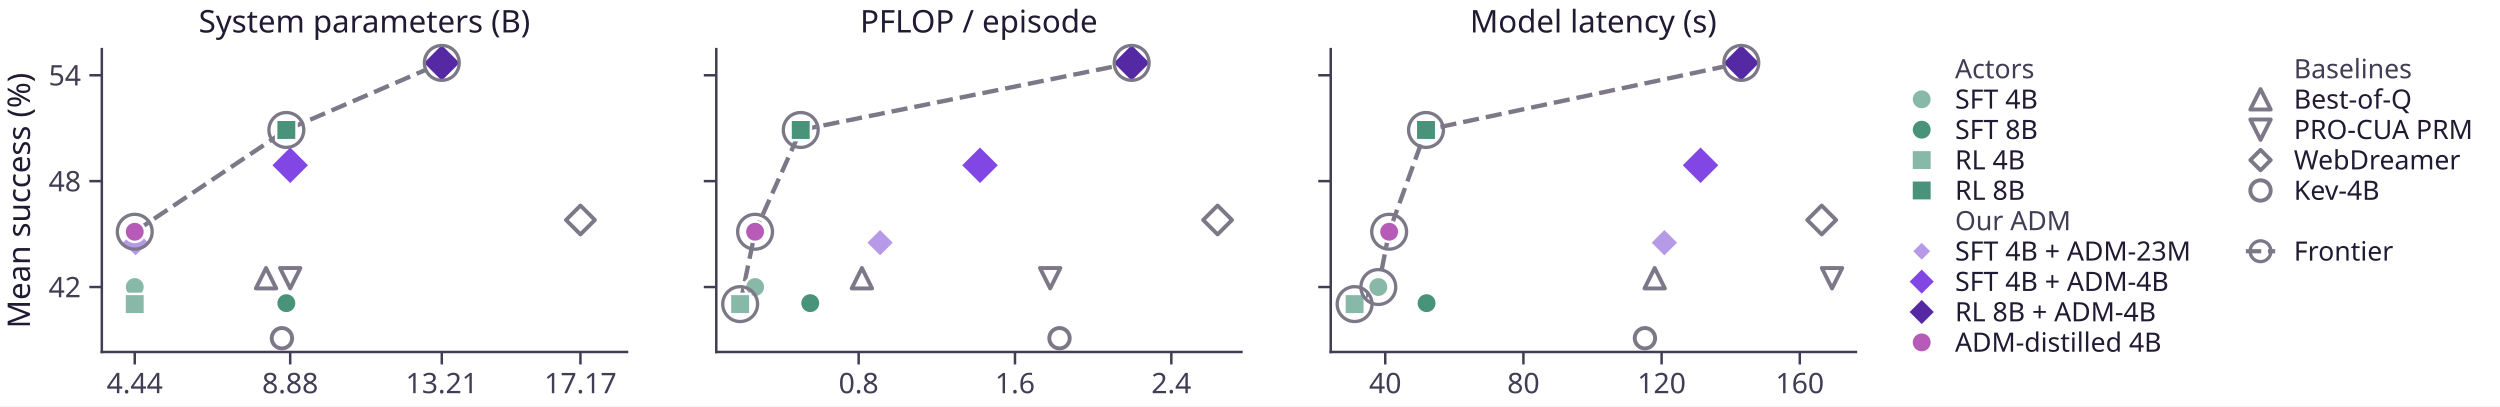
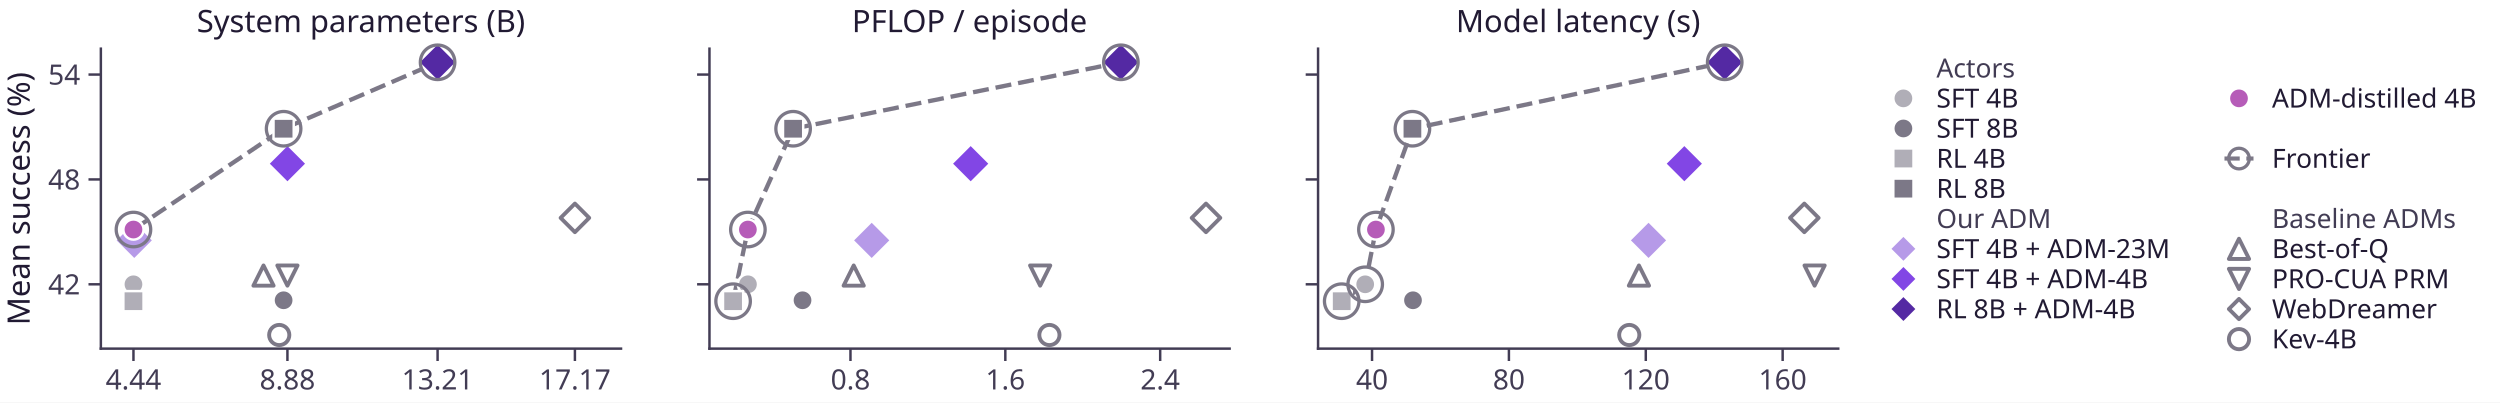
- <svg xmlns="http://www.w3.org/2000/svg" xmlns:xlink="http://www.w3.org/1999/xlink" width="600.316pt" height="97.576pt" viewBox="0 0 600.316 97.576" version="1.1">
+ <svg xmlns="http://www.w3.org/2000/svg" xmlns:xlink="http://www.w3.org/1999/xlink" width="606.088pt" height="97.576pt" viewBox="0 0 606.088 97.576" version="1.1">
  <defs>
    <style type="text/css">*{stroke-linejoin: round; stroke-linecap: butt}</style>
  </defs>
  <g id="figure_1">
    <g id="patch_1">
-       <path d="M 0 97.576 L 600.316 97.576 L 600.316 0 L 0 0 z " style="fill: #ffffff" />
+       <path d="M 0 97.576 L 606.088 97.576 L 606.088 0 L 0 0 z " style="fill: #ffffff" />
    </g>
    <g id="axes_1">
      <g id="patch_2">
        <path d="M 24.452 84.52 L 150.56 84.52 L 150.56 11.8 L 24.452 11.8 z " style="fill: #ffffff" />
      </g>
      <g id="matplotlib.axis_1">
        <g id="xtick_1">
          <g id="line2d_1">
            <defs>
-               <path id="m6229b552bc" d="M 0 0 L 0 3 " style="stroke: #423c54; stroke-width: 0.6" />
+               <path id="mf60a39a757" d="M 0 0 L 0 3 " style="stroke: #423c54; stroke-width: 0.6" />
            </defs>
            <g>
-               <use xlink:href="#m6229b552bc" x="32.355" y="84.52" style="fill: #423c54; stroke: #423c54; stroke-width: 0.6" />
+               <use xlink:href="#mf60a39a757" x="32.355" y="84.52" style="fill: #423c54; stroke: #423c54; stroke-width: 0.6" />
            </g>
          </g>
          <g id="text_1">
            <text style="fill: #423c54; font: 6.8px 'Albert Sans'; text-anchor: middle" x="32.355" y="94.416" transform="rotate(-0 32.35457 94.416)">4.44</text>
          </g>
        </g>
        <g id="xtick_2">
          <g id="line2d_2">
            <g>
-               <use xlink:href="#m6229b552bc" x="69.682" y="84.52" style="fill: #423c54; stroke: #423c54; stroke-width: 0.6" />
+               <use xlink:href="#mf60a39a757" x="69.682" y="84.52" style="fill: #423c54; stroke: #423c54; stroke-width: 0.6" />
            </g>
          </g>
          <g id="text_2">
            <text style="fill: #423c54; font: 6.8px 'Albert Sans'; text-anchor: middle" x="69.682" y="94.416" transform="rotate(-0 69.68247 94.416)">8.88</text>
          </g>
        </g>
        <g id="xtick_3">
          <g id="line2d_3">
            <g>
-               <use xlink:href="#m6229b552bc" x="106.086" y="84.52" style="fill: #423c54; stroke: #423c54; stroke-width: 0.6" />
+               <use xlink:href="#mf60a39a757" x="106.086" y="84.52" style="fill: #423c54; stroke: #423c54; stroke-width: 0.6" />
            </g>
          </g>
          <g id="text_3">
            <text style="fill: #423c54; font: 6.8px 'Albert Sans'; text-anchor: middle" x="106.086" y="94.416" transform="rotate(-0 106.0856 94.416)">13.21</text>
          </g>
        </g>
        <g id="xtick_4">
          <g id="line2d_4">
            <g>
-               <use xlink:href="#m6229b552bc" x="139.378" y="84.52" style="fill: #423c54; stroke: #423c54; stroke-width: 0.6" />
+               <use xlink:href="#mf60a39a757" x="139.378" y="84.52" style="fill: #423c54; stroke: #423c54; stroke-width: 0.6" />
            </g>
          </g>
          <g id="text_4">
            <text style="fill: #423c54; font: 6.8px 'Albert Sans'; text-anchor: middle" x="139.378" y="94.416" transform="rotate(-0 139.378 94.416)">17.17</text>
          </g>
        </g>
      </g>
      <g id="matplotlib.axis_2">
        <g id="ytick_1">
          <g id="line2d_5">
            <defs>
-               <path id="mf7161c83fa" d="M 0 0 L -3 0 " style="stroke: #423c54; stroke-width: 0.6" />
+               <path id="mcc922939d6" d="M 0 0 L -3 0 " style="stroke: #423c54; stroke-width: 0.6" />
            </defs>
            <g>
-               <use xlink:href="#mf7161c83fa" x="24.452" y="68.925" style="fill: #423c54; stroke: #423c54; stroke-width: 0.6" />
+               <use xlink:href="#mcc922939d6" x="24.452" y="68.925" style="fill: #423c54; stroke: #423c54; stroke-width: 0.6" />
            </g>
          </g>
          <g id="text_5">
            <text style="fill: #423c54; font: 6.8px 'Albert Sans'; text-anchor: end" x="19.452" y="71.373" transform="rotate(-0 19.45181 71.37304)">42</text>
          </g>
        </g>
        <g id="ytick_2">
          <g id="line2d_6">
            <g>
-               <use xlink:href="#mf7161c83fa" x="24.452" y="43.498" style="fill: #423c54; stroke: #423c54; stroke-width: 0.6" />
+               <use xlink:href="#mcc922939d6" x="24.452" y="43.498" style="fill: #423c54; stroke: #423c54; stroke-width: 0.6" />
            </g>
          </g>
          <g id="text_6">
            <text style="fill: #423c54; font: 6.8px 'Albert Sans'; text-anchor: end" x="19.452" y="45.946" transform="rotate(-0 19.45181 45.94646)">48</text>
          </g>
        </g>
        <g id="ytick_3">
          <g id="line2d_7">
            <g>
-               <use xlink:href="#mf7161c83fa" x="24.452" y="18.072" style="fill: #423c54; stroke: #423c54; stroke-width: 0.6" />
+               <use xlink:href="#mcc922939d6" x="24.452" y="18.072" style="fill: #423c54; stroke: #423c54; stroke-width: 0.6" />
            </g>
          </g>
          <g id="text_7">
            <text style="fill: #423c54; font: 6.8px 'Albert Sans'; text-anchor: end" x="19.452" y="20.52" transform="rotate(-0 19.45181 20.51989)">54</text>
          </g>
        </g>
        <g id="text_8">
          <text style="fill: #211a33; font: 7.5px 'Albert Sans'; text-anchor: middle" x="7.2" y="48.16" transform="rotate(-90 7.2 48.16)">Mean success (%)</text>
        </g>
      </g>
      <g id="line2d_8">
-         <path d="M 32.355 55.647 L 68.758 31.209 L 106.086 15.105 " clip-path="url(#pcb9c3a12e2)" style="fill: none; stroke-dasharray: 3.885,1.68; stroke-dashoffset: 0; stroke: #7c7887; stroke-width: 1.05" />
+         <path d="M 32.355 55.647 L 68.758 31.209 L 106.086 15.105 " clip-path="url(#p8598a77ba1)" style="fill: none; stroke-dasharray: 3.885,1.68; stroke-dashoffset: 0; stroke: #7c7887; stroke-width: 1.05" />
      </g>
      <g id="patch_3">
        <path d="M 24.452 84.52 L 24.452 11.8 " style="fill: none; stroke: #423c54; stroke-width: 0.6; stroke-linejoin: miter; stroke-linecap: square" />
      </g>
      <g id="patch_4">
        <path d="M 24.452 84.52 L 150.56 84.52 " style="fill: none; stroke: #423c54; stroke-width: 0.6; stroke-linejoin: miter; stroke-linecap: square" />
      </g>
      <g id="PathCollection_1">
        <defs>
-           <path id="m72cf46457b" d="M -0 4.69 L 4.69 0 L 0 -4.69 L -4.69 -0 z " style="stroke: #ffffff; stroke-width: 0.6" />
-         </defs>
-         <g>
-           <use xlink:href="#m72cf46457b" x="69.682" y="39.684" style="fill: #8246e5; stroke: #ffffff; stroke-width: 0.6" />
+           <path id="mb26f829454" d="M -0 4.69 L 4.69 0 L 0 -4.69 L -4.69 -0 z " style="stroke: #ffffff; stroke-width: 0.6" />
+         </defs>
+         <g>
+           <use xlink:href="#mb26f829454" x="69.682" y="39.684" style="fill: #8246e5; stroke: #ffffff; stroke-width: 0.6" />
        </g>
      </g>
      <g id="PathCollection_2">
        <defs>
-           <path id="mc52aad7d38" d="M -0 3.464 L 3.464 0 L 0 -3.464 L -3.464 -0 z " style="stroke: #ffffff; stroke-width: 0.6" />
-         </defs>
-         <g>
-           <use xlink:href="#mc52aad7d38" x="32.545" y="58.274" style="fill: #b69ae8; stroke: #ffffff; stroke-width: 0.6" />
+           <path id="m0463b106fd" d="M -0 4.69 L 4.69 0 L 0 -4.69 L -4.69 -0 z " style="stroke: #ffffff; stroke-width: 0.6" />
+         </defs>
+         <g>
+           <use xlink:href="#m0463b106fd" x="32.545" y="58.274" style="fill: #b69ae8; stroke: #ffffff; stroke-width: 0.6" />
        </g>
      </g>
      <g id="PathCollection_3">
        <defs>
-           <path id="m80886b9c71" d="M 0 2.449 C 0.65 2.449 1.273 2.191 1.732 1.732 C 2.191 1.273 2.449 0.65 2.449 0 C 2.449 -0.65 2.191 -1.273 1.732 -1.732 C 1.273 -2.191 0.65 -2.449 0 -2.449 C -0.65 -2.449 -1.273 -2.191 -1.732 -1.732 C -2.191 -1.273 -2.449 -0.65 -2.449 0 C -2.449 0.65 -2.191 1.273 -1.732 1.732 C -1.273 2.191 -0.65 2.449 0 2.449 z " style="stroke: #ffffff; stroke-width: 0.6" />
-         </defs>
-         <g>
-           <use xlink:href="#m80886b9c71" x="32.355" y="55.647" style="fill: #b65cb8; stroke: #ffffff; stroke-width: 0.6" />
+           <path id="macdf9f3a2b" d="M 0 2.449 C 0.65 2.449 1.273 2.191 1.732 1.732 C 2.191 1.273 2.449 0.65 2.449 0 C 2.449 -0.65 2.191 -1.273 1.732 -1.732 C 1.273 -2.191 0.65 -2.449 0 -2.449 C -0.65 -2.449 -1.273 -2.191 -1.732 -1.732 C -2.191 -1.273 -2.449 -0.65 -2.449 0 C -2.449 0.65 -2.191 1.273 -1.732 1.732 C -1.273 2.191 -0.65 2.449 0 2.449 z " style="stroke: #ffffff; stroke-width: 0.6" />
+         </defs>
+         <g>
+           <use xlink:href="#macdf9f3a2b" x="32.355" y="55.647" style="fill: #b65cb8; stroke: #ffffff; stroke-width: 0.6" />
        </g>
      </g>
      <g id="PathCollection_4">
        <defs>
-           <path id="m4927685ed2" d="M -0 4.69 L 4.69 0 L 0 -4.69 L -4.69 -0 z " style="stroke: #ffffff; stroke-width: 0.6" />
-         </defs>
-         <g>
-           <use xlink:href="#m4927685ed2" x="106.086" y="15.105" style="fill: #5429a3; stroke: #ffffff; stroke-width: 0.6" />
+           <path id="m8b284354d2" d="M -0 4.69 L 4.69 0 L 0 -4.69 L -4.69 -0 z " style="stroke: #ffffff; stroke-width: 0.6" />
+         </defs>
+         <g>
+           <use xlink:href="#m8b284354d2" x="106.086" y="15.105" style="fill: #5429a3; stroke: #ffffff; stroke-width: 0.6" />
        </g>
      </g>
      <g id="PathCollection_5">
        <defs>
-           <path id="m3313bee7b9" d="M 0 -2.449 L -2.449 2.449 L 2.449 2.449 z " style="stroke: #7c7887; stroke-width: 0.95" />
-         </defs>
-         <g>
-           <use xlink:href="#m3313bee7b9" x="63.882" y="66.806" style="fill: #ffffff; stroke: #7c7887; stroke-width: 0.95" />
+           <path id="m4256af42b9" d="M 0 -2.449 L -2.449 2.449 L 2.449 2.449 z " style="stroke: #7c7887; stroke-width: 0.95" />
+         </defs>
+         <g>
+           <use xlink:href="#m4256af42b9" x="63.882" y="66.806" style="fill: #ffffff; stroke: #7c7887; stroke-width: 0.95" />
        </g>
      </g>
      <g id="PathCollection_6">
        <defs>
-           <path id="mc00e9207b9" d="M -0 2.449 L 2.449 -2.449 L -2.449 -2.449 z " style="stroke: #7c7887; stroke-width: 0.95" />
-         </defs>
-         <g>
-           <use xlink:href="#mc00e9207b9" x="69.682" y="66.806" style="fill: #ffffff; stroke: #7c7887; stroke-width: 0.95" />
+           <path id="m72942834ae" d="M -0 2.449 L 2.449 -2.449 L -2.449 -2.449 z " style="stroke: #7c7887; stroke-width: 0.95" />
+         </defs>
+         <g>
+           <use xlink:href="#m72942834ae" x="69.682" y="66.806" style="fill: #ffffff; stroke: #7c7887; stroke-width: 0.95" />
        </g>
      </g>
      <g id="PathCollection_7">
        <defs>
-           <path id="m7c982d8fcd" d="M -0 3.464 L 3.464 0 L 0 -3.464 L -3.464 -0 z " style="stroke: #7c7887; stroke-width: 0.95" />
-         </defs>
-         <g>
-           <use xlink:href="#m7c982d8fcd" x="139.378" y="52.822" style="fill: #ffffff; stroke: #7c7887; stroke-width: 0.95" />
+           <path id="m36d45cf8d5" d="M -0 3.464 L 3.464 0 L 0 -3.464 L -3.464 -0 z " style="stroke: #7c7887; stroke-width: 0.95" />
+         </defs>
+         <g>
+           <use xlink:href="#m36d45cf8d5" x="139.378" y="52.822" style="fill: #ffffff; stroke: #7c7887; stroke-width: 0.95" />
        </g>
      </g>
      <g id="PathCollection_8">
        <defs>
-           <path id="ma849deaea5" d="M 0 2.449 C 0.65 2.449 1.273 2.191 1.732 1.732 C 2.191 1.273 2.449 0.65 2.449 0 C 2.449 -0.65 2.191 -1.273 1.732 -1.732 C 1.273 -2.191 0.65 -2.449 0 -2.449 C -0.65 -2.449 -1.273 -2.191 -1.732 -1.732 C -2.191 -1.273 -2.449 -0.65 -2.449 0 C -2.449 0.65 -2.191 1.273 -1.732 1.732 C -1.273 2.191 -0.65 2.449 0 2.449 z " style="stroke: #7c7887; stroke-width: 0.95" />
-         </defs>
-         <g>
-           <use xlink:href="#ma849deaea5" x="67.695" y="81.215" style="fill: #ffffff; stroke: #7c7887; stroke-width: 0.95" />
+           <path id="mb350c1d511" d="M 0 2.449 C 0.65 2.449 1.273 2.191 1.732 1.732 C 2.191 1.273 2.449 0.65 2.449 0 C 2.449 -0.65 2.191 -1.273 1.732 -1.732 C 1.273 -2.191 0.65 -2.449 0 -2.449 C -0.65 -2.449 -1.273 -2.191 -1.732 -1.732 C -2.191 -1.273 -2.449 -0.65 -2.449 0 C -2.449 0.65 -2.191 1.273 -1.732 1.732 C -1.273 2.191 -0.65 2.449 0 2.449 z " style="stroke: #7c7887; stroke-width: 0.95" />
+         </defs>
+         <g>
+           <use xlink:href="#mb350c1d511" x="67.695" y="81.215" style="fill: #ffffff; stroke: #7c7887; stroke-width: 0.95" />
        </g>
      </g>
      <g id="text_9">
        <text style="fill: #211a33; font: 7.5px 'Albert Sans'; text-anchor: middle" x="87.506" y="7.8" transform="rotate(-0 87.50571 7.8)">System parameters (B)</text>
      </g>
      <g id="PathCollection_9">
        <defs>
-           <path id="m9a37f4213c" d="M 0 2.449 C 0.65 2.449 1.273 2.191 1.732 1.732 C 2.191 1.273 2.449 0.65 2.449 0 C 2.449 -0.65 2.191 -1.273 1.732 -1.732 C 1.273 -2.191 0.65 -2.449 0 -2.449 C -0.65 -2.449 -1.273 -2.191 -1.732 -1.732 C -2.191 -1.273 -2.449 -0.65 -2.449 0 C -2.449 0.65 -2.191 1.273 -1.732 1.732 C -1.273 2.191 -0.65 2.449 0 2.449 z " style="stroke: #ffffff; stroke-width: 0.6" />
-         </defs>
-         <g>
-           <use xlink:href="#m9a37f4213c" x="32.355" y="68.925" style="fill: #88b9a8; stroke: #ffffff; stroke-width: 0.6" />
+           <path id="mb9d046cdd5" d="M 0 2.449 C 0.65 2.449 1.273 2.191 1.732 1.732 C 2.191 1.273 2.449 0.65 2.449 0 C 2.449 -0.65 2.191 -1.273 1.732 -1.732 C 1.273 -2.191 0.65 -2.449 0 -2.449 C -0.65 -2.449 -1.273 -2.191 -1.732 -1.732 C -2.191 -1.273 -2.449 -0.65 -2.449 0 C -2.449 0.65 -2.191 1.273 -1.732 1.732 C -1.273 2.191 -0.65 2.449 0 2.449 z " style="stroke: #ffffff; stroke-width: 0.6" />
+         </defs>
+         <g>
+           <use xlink:href="#mb9d046cdd5" x="32.355" y="68.925" style="fill: #b0aeb7; stroke: #ffffff; stroke-width: 0.6" />
        </g>
      </g>
      <g id="PathCollection_10">
        <defs>
-           <path id="m7a3173e2ad" d="M 0 2.449 C 0.65 2.449 1.273 2.191 1.732 1.732 C 2.191 1.273 2.449 0.65 2.449 0 C 2.449 -0.65 2.191 -1.273 1.732 -1.732 C 1.273 -2.191 0.65 -2.449 0 -2.449 C -0.65 -2.449 -1.273 -2.191 -1.732 -1.732 C -2.191 -1.273 -2.449 -0.65 -2.449 0 C -2.449 0.65 -2.191 1.273 -1.732 1.732 C -1.273 2.191 -0.65 2.449 0 2.449 z " style="stroke: #ffffff; stroke-width: 0.6" />
-         </defs>
-         <g>
-           <use xlink:href="#m7a3173e2ad" x="68.758" y="72.796" style="fill: #489379; stroke: #ffffff; stroke-width: 0.6" />
+           <path id="m2847b33e62" d="M 0 2.449 C 0.65 2.449 1.273 2.191 1.732 1.732 C 2.191 1.273 2.449 0.65 2.449 0 C 2.449 -0.65 2.191 -1.273 1.732 -1.732 C 1.273 -2.191 0.65 -2.449 0 -2.449 C -0.65 -2.449 -1.273 -2.191 -1.732 -1.732 C -2.191 -1.273 -2.449 -0.65 -2.449 0 C -2.449 0.65 -2.191 1.273 -1.732 1.732 C -1.273 2.191 -0.65 2.449 0 2.449 z " style="stroke: #ffffff; stroke-width: 0.6" />
+         </defs>
+         <g>
+           <use xlink:href="#m2847b33e62" x="68.758" y="72.796" style="fill: #7c7887; stroke: #ffffff; stroke-width: 0.6" />
        </g>
      </g>
      <g id="PathCollection_11">
        <defs>
-           <path id="m1e798f9e27" d="M -2.449 2.449 L 2.449 2.449 L 2.449 -2.449 L -2.449 -2.449 z " style="stroke: #ffffff; stroke-width: 0.6" />
-         </defs>
-         <g>
-           <use xlink:href="#m1e798f9e27" x="32.355" y="73.022" style="fill: #88b9a8; stroke: #ffffff; stroke-width: 0.6" />
+           <path id="md0c90bc001" d="M -2.449 2.449 L 2.449 2.449 L 2.449 -2.449 L -2.449 -2.449 z " style="stroke: #ffffff; stroke-width: 0.6" />
+         </defs>
+         <g>
+           <use xlink:href="#md0c90bc001" x="32.355" y="73.022" style="fill: #b0aeb7; stroke: #ffffff; stroke-width: 0.6" />
        </g>
      </g>
      <g id="PathCollection_12">
        <defs>
-           <path id="m36a211faa0" d="M -2.449 2.449 L 2.449 2.449 L 2.449 -2.449 L -2.449 -2.449 z " style="stroke: #ffffff; stroke-width: 0.6" />
-         </defs>
-         <g>
-           <use xlink:href="#m36a211faa0" x="68.758" y="31.209" style="fill: #489379; stroke: #ffffff; stroke-width: 0.6" />
+           <path id="mdec7d5ff94" d="M -2.449 2.449 L 2.449 2.449 L 2.449 -2.449 L -2.449 -2.449 z " style="stroke: #ffffff; stroke-width: 0.6" />
+         </defs>
+         <g>
+           <use xlink:href="#mdec7d5ff94" x="68.758" y="31.209" style="fill: #7c7887; stroke: #ffffff; stroke-width: 0.6" />
        </g>
      </g>
      <g id="PathCollection_13">
        <defs>
-           <path id="C0_0_e1eb2a4f25" d="M 0 4.183 C 1.109 4.183 2.174 3.743 2.958 2.958 C 3.743 2.174 4.183 1.109 4.183 -0 C 4.183 -1.109 3.743 -2.174 2.958 -2.958 C 2.174 -3.743 1.109 -4.183 0 -4.183 C -1.109 -4.183 -2.174 -3.743 -2.958 -2.958 C -3.743 -2.174 -4.183 -1.109 -4.183 0 C -4.183 1.109 -3.743 2.174 -2.958 2.958 C -2.174 3.743 -1.109 4.183 0 4.183 z " />
-         </defs>
-         <use xlink:href="#C0_0_e1eb2a4f25" x="32.355" y="55.647" style="fill: none; stroke: #7c7887; stroke-width: 0.8" />
-         <use xlink:href="#C0_0_e1eb2a4f25" x="68.758" y="31.209" style="fill: none; stroke: #7c7887; stroke-width: 0.8" />
-         <use xlink:href="#C0_0_e1eb2a4f25" x="106.086" y="15.105" style="fill: none; stroke: #7c7887; stroke-width: 0.8" />
+           <path id="C0_0_3e2d93eaf0" d="M 0 4.183 C 1.109 4.183 2.174 3.743 2.958 2.958 C 3.743 2.174 4.183 1.109 4.183 -0 C 4.183 -1.109 3.743 -2.174 2.958 -2.958 C 2.174 -3.743 1.109 -4.183 0 -4.183 C -1.109 -4.183 -2.174 -3.743 -2.958 -2.958 C -3.743 -2.174 -4.183 -1.109 -4.183 0 C -4.183 1.109 -3.743 2.174 -2.958 2.958 C -2.174 3.743 -1.109 4.183 0 4.183 z " />
+         </defs>
+         <use xlink:href="#C0_0_3e2d93eaf0" x="32.355" y="55.647" style="fill: none; stroke: #7c7887; stroke-width: 0.8" />
+         <use xlink:href="#C0_0_3e2d93eaf0" x="68.758" y="31.209" style="fill: none; stroke: #7c7887; stroke-width: 0.8" />
+         <use xlink:href="#C0_0_3e2d93eaf0" x="106.086" y="15.105" style="fill: none; stroke: #7c7887; stroke-width: 0.8" />
      </g>
    </g>
    <g id="axes_2">
      <g id="patch_5">
        <path d="M 171.998 84.52 L 298.106 84.52 L 298.106 11.8 L 171.998 11.8 z " style="fill: #ffffff" />
      </g>
      <g id="matplotlib.axis_3">
        <g id="xtick_5">
          <g id="line2d_9">
            <g>
-               <use xlink:href="#m6229b552bc" x="206.184" y="84.52" style="fill: #423c54; stroke: #423c54; stroke-width: 0.6" />
+               <use xlink:href="#mf60a39a757" x="206.184" y="84.52" style="fill: #423c54; stroke: #423c54; stroke-width: 0.6" />
            </g>
          </g>
          <g id="text_10">
            <text style="fill: #423c54; font: 6.8px 'Albert Sans'; text-anchor: middle" x="206.184" y="94.416" transform="rotate(-0 206.1837 94.416)">0.8</text>
          </g>
        </g>
        <g id="xtick_6">
          <g id="line2d_10">
            <g>
-               <use xlink:href="#m6229b552bc" x="243.726" y="84.52" style="fill: #423c54; stroke: #423c54; stroke-width: 0.6" />
+               <use xlink:href="#mf60a39a757" x="243.726" y="84.52" style="fill: #423c54; stroke: #423c54; stroke-width: 0.6" />
            </g>
          </g>
          <g id="text_11">
            <text style="fill: #423c54; font: 6.8px 'Albert Sans'; text-anchor: middle" x="243.726" y="94.416" transform="rotate(-0 243.7255 94.416)">1.6</text>
          </g>
        </g>
        <g id="xtick_7">
          <g id="line2d_11">
            <g>
-               <use xlink:href="#m6229b552bc" x="281.267" y="84.52" style="fill: #423c54; stroke: #423c54; stroke-width: 0.6" />
+               <use xlink:href="#mf60a39a757" x="281.267" y="84.52" style="fill: #423c54; stroke: #423c54; stroke-width: 0.6" />
            </g>
          </g>
          <g id="text_12">
            <text style="fill: #423c54; font: 6.8px 'Albert Sans'; text-anchor: middle" x="281.267" y="94.416" transform="rotate(-0 281.2674 94.416)">2.4</text>
          </g>
        </g>
      </g>
      <g id="matplotlib.axis_4">
        <g id="ytick_4">
          <g id="line2d_12">
            <g>
-               <use xlink:href="#mf7161c83fa" x="171.998" y="68.925" style="fill: #423c54; stroke: #423c54; stroke-width: 0.6" />
+               <use xlink:href="#mcc922939d6" x="171.998" y="68.925" style="fill: #423c54; stroke: #423c54; stroke-width: 0.6" />
            </g>
          </g>
        </g>
        <g id="ytick_5">
          <g id="line2d_13">
            <g>
-               <use xlink:href="#mf7161c83fa" x="171.998" y="43.498" style="fill: #423c54; stroke: #423c54; stroke-width: 0.6" />
+               <use xlink:href="#mcc922939d6" x="171.998" y="43.498" style="fill: #423c54; stroke: #423c54; stroke-width: 0.6" />
            </g>
          </g>
        </g>
        <g id="ytick_6">
          <g id="line2d_14">
            <g>
-               <use xlink:href="#mf7161c83fa" x="171.998" y="18.072" style="fill: #423c54; stroke: #423c54; stroke-width: 0.6" />
+               <use xlink:href="#mcc922939d6" x="171.998" y="18.072" style="fill: #423c54; stroke: #423c54; stroke-width: 0.6" />
            </g>
          </g>
        </g>
      </g>
      <g id="line2d_15">
-         <path d="M 177.73 73.022 L 181.312 55.647 L 192.278 31.209 L 271.741 15.105 " clip-path="url(#p8aa8e11b6d)" style="fill: none; stroke-dasharray: 3.885,1.68; stroke-dashoffset: 0; stroke: #7c7887; stroke-width: 1.05" />
+         <path d="M 177.73 73.022 L 181.312 55.647 L 192.278 31.209 L 271.741 15.105 " clip-path="url(#pd51c92412a)" style="fill: none; stroke-dasharray: 3.885,1.68; stroke-dashoffset: 0; stroke: #7c7887; stroke-width: 1.05" />
      </g>
      <g id="patch_6">
        <path d="M 171.998 84.52 L 171.998 11.8 " style="fill: none; stroke: #423c54; stroke-width: 0.6; stroke-linejoin: miter; stroke-linecap: square" />
      </g>
      <g id="patch_7">
        <path d="M 171.998 84.52 L 298.106 84.52 " style="fill: none; stroke: #423c54; stroke-width: 0.6; stroke-linejoin: miter; stroke-linecap: square" />
      </g>
      <g id="PathCollection_14">
        <g>
-           <use xlink:href="#m72cf46457b" x="235.326" y="39.684" style="fill: #8246e5; stroke: #ffffff; stroke-width: 0.6" />
+           <use xlink:href="#mb26f829454" x="235.326" y="39.684" style="fill: #8246e5; stroke: #ffffff; stroke-width: 0.6" />
        </g>
      </g>
      <g id="PathCollection_15">
        <g>
-           <use xlink:href="#mc52aad7d38" x="211.33" y="58.274" style="fill: #b69ae8; stroke: #ffffff; stroke-width: 0.6" />
+           <use xlink:href="#m0463b106fd" x="211.33" y="58.274" style="fill: #b69ae8; stroke: #ffffff; stroke-width: 0.6" />
        </g>
      </g>
      <g id="PathCollection_16">
        <g>
-           <use xlink:href="#m80886b9c71" x="181.312" y="55.647" style="fill: #b65cb8; stroke: #ffffff; stroke-width: 0.6" />
+           <use xlink:href="#macdf9f3a2b" x="181.312" y="55.647" style="fill: #b65cb8; stroke: #ffffff; stroke-width: 0.6" />
        </g>
      </g>
      <g id="PathCollection_17">
        <g>
-           <use xlink:href="#m4927685ed2" x="271.741" y="15.105" style="fill: #5429a3; stroke: #ffffff; stroke-width: 0.6" />
+           <use xlink:href="#m8b284354d2" x="271.741" y="15.105" style="fill: #5429a3; stroke: #ffffff; stroke-width: 0.6" />
        </g>
      </g>
      <g id="PathCollection_18">
        <g>
-           <use xlink:href="#m3313bee7b9" x="206.966" y="66.806" style="fill: #ffffff; stroke: #7c7887; stroke-width: 0.95" />
+           <use xlink:href="#m4256af42b9" x="206.966" y="66.806" style="fill: #ffffff; stroke: #7c7887; stroke-width: 0.95" />
        </g>
      </g>
      <g id="PathCollection_19">
        <g>
-           <use xlink:href="#mc00e9207b9" x="252.172" y="66.806" style="fill: #ffffff; stroke: #7c7887; stroke-width: 0.95" />
+           <use xlink:href="#m72942834ae" x="252.172" y="66.806" style="fill: #ffffff; stroke: #7c7887; stroke-width: 0.95" />
        </g>
      </g>
      <g id="PathCollection_20">
        <g>
-           <use xlink:href="#m7c982d8fcd" x="292.374" y="52.822" style="fill: #ffffff; stroke: #7c7887; stroke-width: 0.95" />
+           <use xlink:href="#m36d45cf8d5" x="292.374" y="52.822" style="fill: #ffffff; stroke: #7c7887; stroke-width: 0.95" />
        </g>
      </g>
      <g id="PathCollection_21">
        <g>
-           <use xlink:href="#ma849deaea5" x="254.413" y="81.215" style="fill: #ffffff; stroke: #7c7887; stroke-width: 0.95" />
+           <use xlink:href="#mb350c1d511" x="254.413" y="81.215" style="fill: #ffffff; stroke: #7c7887; stroke-width: 0.95" />
        </g>
      </g>
      <g id="text_13">
        <text style="fill: #211a33; font: 7.5px 'Albert Sans'; text-anchor: middle" x="235.052" y="7.8" transform="rotate(-0 235.0518 7.8)">PFLOP / episode</text>
      </g>
      <g id="PathCollection_22">
        <g>
-           <use xlink:href="#m9a37f4213c" x="181.328" y="68.925" style="fill: #88b9a8; stroke: #ffffff; stroke-width: 0.6" />
+           <use xlink:href="#mb9d046cdd5" x="181.328" y="68.925" style="fill: #b0aeb7; stroke: #ffffff; stroke-width: 0.6" />
        </g>
      </g>
      <g id="PathCollection_23">
        <g>
-           <use xlink:href="#m7a3173e2ad" x="194.561" y="72.796" style="fill: #489379; stroke: #ffffff; stroke-width: 0.6" />
+           <use xlink:href="#m2847b33e62" x="194.561" y="72.796" style="fill: #7c7887; stroke: #ffffff; stroke-width: 0.6" />
        </g>
      </g>
      <g id="PathCollection_24">
        <g>
-           <use xlink:href="#m1e798f9e27" x="177.73" y="73.022" style="fill: #88b9a8; stroke: #ffffff; stroke-width: 0.6" />
+           <use xlink:href="#md0c90bc001" x="177.73" y="73.022" style="fill: #b0aeb7; stroke: #ffffff; stroke-width: 0.6" />
        </g>
      </g>
      <g id="PathCollection_25">
        <g>
-           <use xlink:href="#m36a211faa0" x="192.278" y="31.209" style="fill: #489379; stroke: #ffffff; stroke-width: 0.6" />
+           <use xlink:href="#mdec7d5ff94" x="192.278" y="31.209" style="fill: #7c7887; stroke: #ffffff; stroke-width: 0.6" />
        </g>
      </g>
      <g id="PathCollection_26">
        <defs>
-           <path id="C1_0_96e33c9813" d="M 0 4.183 C 1.109 4.183 2.174 3.743 2.958 2.958 C 3.743 2.174 4.183 1.109 4.183 -0 C 4.183 -1.109 3.743 -2.174 2.958 -2.958 C 2.174 -3.743 1.109 -4.183 0 -4.183 C -1.109 -4.183 -2.174 -3.743 -2.958 -2.958 C -3.743 -2.174 -4.183 -1.109 -4.183 0 C -4.183 1.109 -3.743 2.174 -2.958 2.958 C -2.174 3.743 -1.109 4.183 0 4.183 z " />
-         </defs>
-         <use xlink:href="#C1_0_96e33c9813" x="177.73" y="73.022" style="fill: none; stroke: #7c7887; stroke-width: 0.8" />
-         <use xlink:href="#C1_0_96e33c9813" x="181.312" y="55.647" style="fill: none; stroke: #7c7887; stroke-width: 0.8" />
-         <use xlink:href="#C1_0_96e33c9813" x="192.278" y="31.209" style="fill: none; stroke: #7c7887; stroke-width: 0.8" />
-         <use xlink:href="#C1_0_96e33c9813" x="271.741" y="15.105" style="fill: none; stroke: #7c7887; stroke-width: 0.8" />
+           <path id="C1_0_d7a5f44c8b" d="M 0 4.183 C 1.109 4.183 2.174 3.743 2.958 2.958 C 3.743 2.174 4.183 1.109 4.183 -0 C 4.183 -1.109 3.743 -2.174 2.958 -2.958 C 2.174 -3.743 1.109 -4.183 0 -4.183 C -1.109 -4.183 -2.174 -3.743 -2.958 -2.958 C -3.743 -2.174 -4.183 -1.109 -4.183 0 C -4.183 1.109 -3.743 2.174 -2.958 2.958 C -2.174 3.743 -1.109 4.183 0 4.183 z " />
+         </defs>
+         <use xlink:href="#C1_0_d7a5f44c8b" x="177.73" y="73.022" style="fill: none; stroke: #7c7887; stroke-width: 0.8" />
+         <use xlink:href="#C1_0_d7a5f44c8b" x="181.312" y="55.647" style="fill: none; stroke: #7c7887; stroke-width: 0.8" />
+         <use xlink:href="#C1_0_d7a5f44c8b" x="192.278" y="31.209" style="fill: none; stroke: #7c7887; stroke-width: 0.8" />
+         <use xlink:href="#C1_0_d7a5f44c8b" x="271.741" y="15.105" style="fill: none; stroke: #7c7887; stroke-width: 0.8" />
      </g>
    </g>
    <g id="axes_3">
      <g id="patch_8">
        <path d="M 319.544 84.52 L 445.652 84.52 L 445.652 11.8 L 319.544 11.8 z " style="fill: #ffffff" />
      </g>
      <g id="matplotlib.axis_5">
        <g id="xtick_8">
          <g id="line2d_16">
            <g>
-               <use xlink:href="#m6229b552bc" x="332.632" y="84.52" style="fill: #423c54; stroke: #423c54; stroke-width: 0.6" />
+               <use xlink:href="#mf60a39a757" x="332.632" y="84.52" style="fill: #423c54; stroke: #423c54; stroke-width: 0.6" />
            </g>
          </g>
          <g id="text_14">
            <text style="fill: #423c54; font: 6.8px 'Albert Sans'; text-anchor: middle" x="332.632" y="94.416" transform="rotate(-0 332.6315 94.416)">40</text>
          </g>
        </g>
        <g id="xtick_9">
          <g id="line2d_17">
            <g>
-               <use xlink:href="#m6229b552bc" x="365.813" y="84.52" style="fill: #423c54; stroke: #423c54; stroke-width: 0.6" />
+               <use xlink:href="#mf60a39a757" x="365.813" y="84.52" style="fill: #423c54; stroke: #423c54; stroke-width: 0.6" />
            </g>
          </g>
          <g id="text_15">
            <text style="fill: #423c54; font: 6.8px 'Albert Sans'; text-anchor: middle" x="365.813" y="94.416" transform="rotate(-0 365.8134 94.416)">80</text>
          </g>
        </g>
        <g id="xtick_10">
          <g id="line2d_18">
            <g>
-               <use xlink:href="#m6229b552bc" x="398.995" y="84.52" style="fill: #423c54; stroke: #423c54; stroke-width: 0.6" />
+               <use xlink:href="#mf60a39a757" x="398.995" y="84.52" style="fill: #423c54; stroke: #423c54; stroke-width: 0.6" />
            </g>
          </g>
          <g id="text_16">
            <text style="fill: #423c54; font: 6.8px 'Albert Sans'; text-anchor: middle" x="398.995" y="94.416" transform="rotate(-0 398.9953 94.416)">120</text>
          </g>
        </g>
        <g id="xtick_11">
          <g id="line2d_19">
            <g>
-               <use xlink:href="#m6229b552bc" x="432.177" y="84.52" style="fill: #423c54; stroke: #423c54; stroke-width: 0.6" />
+               <use xlink:href="#mf60a39a757" x="432.177" y="84.52" style="fill: #423c54; stroke: #423c54; stroke-width: 0.6" />
            </g>
          </g>
          <g id="text_17">
            <text style="fill: #423c54; font: 6.8px 'Albert Sans'; text-anchor: middle" x="432.177" y="94.416" transform="rotate(-0 432.1772 94.416)">160</text>
          </g>
        </g>
      </g>
      <g id="matplotlib.axis_6">
        <g id="ytick_7">
          <g id="line2d_20">
            <g>
-               <use xlink:href="#mf7161c83fa" x="319.544" y="68.925" style="fill: #423c54; stroke: #423c54; stroke-width: 0.6" />
+               <use xlink:href="#mcc922939d6" x="319.544" y="68.925" style="fill: #423c54; stroke: #423c54; stroke-width: 0.6" />
            </g>
          </g>
        </g>
        <g id="ytick_8">
          <g id="line2d_21">
            <g>
-               <use xlink:href="#mf7161c83fa" x="319.544" y="43.498" style="fill: #423c54; stroke: #423c54; stroke-width: 0.6" />
+               <use xlink:href="#mcc922939d6" x="319.544" y="43.498" style="fill: #423c54; stroke: #423c54; stroke-width: 0.6" />
            </g>
          </g>
        </g>
        <g id="ytick_9">
          <g id="line2d_22">
            <g>
-               <use xlink:href="#mf7161c83fa" x="319.544" y="18.072" style="fill: #423c54; stroke: #423c54; stroke-width: 0.6" />
+               <use xlink:href="#mcc922939d6" x="319.544" y="18.072" style="fill: #423c54; stroke: #423c54; stroke-width: 0.6" />
            </g>
          </g>
        </g>
      </g>
      <g id="line2d_23">
-         <path d="M 325.276 73.022 L 330.972 68.925 L 333.572 55.647 L 342.42 31.209 L 418.13 15.105 " clip-path="url(#p75ac025933)" style="fill: none; stroke-dasharray: 3.885,1.68; stroke-dashoffset: 0; stroke: #7c7887; stroke-width: 1.05" />
+         <path d="M 325.276 73.022 L 330.972 68.925 L 333.572 55.647 L 342.42 31.209 L 418.13 15.105 " clip-path="url(#pff42ccb041)" style="fill: none; stroke-dasharray: 3.885,1.68; stroke-dashoffset: 0; stroke: #7c7887; stroke-width: 1.05" />
      </g>
      <g id="patch_9">
        <path d="M 319.544 84.52 L 319.544 11.8 " style="fill: none; stroke: #423c54; stroke-width: 0.6; stroke-linejoin: miter; stroke-linecap: square" />
      </g>
      <g id="patch_10">
        <path d="M 319.544 84.52 L 445.652 84.52 " style="fill: none; stroke: #423c54; stroke-width: 0.6; stroke-linejoin: miter; stroke-linecap: square" />
      </g>
      <g id="PathCollection_27">
        <g>
-           <use xlink:href="#m72cf46457b" x="408.342" y="39.684" style="fill: #8246e5; stroke: #ffffff; stroke-width: 0.6" />
+           <use xlink:href="#mb26f829454" x="408.342" y="39.684" style="fill: #8246e5; stroke: #ffffff; stroke-width: 0.6" />
        </g>
      </g>
      <g id="PathCollection_28">
        <g>
-           <use xlink:href="#mc52aad7d38" x="399.659" y="58.274" style="fill: #b69ae8; stroke: #ffffff; stroke-width: 0.6" />
+           <use xlink:href="#m0463b106fd" x="399.659" y="58.274" style="fill: #b69ae8; stroke: #ffffff; stroke-width: 0.6" />
        </g>
      </g>
      <g id="PathCollection_29">
        <g>
-           <use xlink:href="#m80886b9c71" x="333.572" y="55.647" style="fill: #b65cb8; stroke: #ffffff; stroke-width: 0.6" />
+           <use xlink:href="#macdf9f3a2b" x="333.572" y="55.647" style="fill: #b65cb8; stroke: #ffffff; stroke-width: 0.6" />
        </g>
      </g>
      <g id="PathCollection_30">
        <g>
-           <use xlink:href="#m4927685ed2" x="418.13" y="15.105" style="fill: #5429a3; stroke: #ffffff; stroke-width: 0.6" />
+           <use xlink:href="#m8b284354d2" x="418.13" y="15.105" style="fill: #5429a3; stroke: #ffffff; stroke-width: 0.6" />
        </g>
      </g>
      <g id="PathCollection_31">
        <g>
-           <use xlink:href="#m3313bee7b9" x="397.336" y="66.806" style="fill: #ffffff; stroke: #7c7887; stroke-width: 0.95" />
+           <use xlink:href="#m4256af42b9" x="397.336" y="66.806" style="fill: #ffffff; stroke: #7c7887; stroke-width: 0.95" />
        </g>
      </g>
      <g id="PathCollection_32">
        <g>
-           <use xlink:href="#mc00e9207b9" x="439.92" y="66.806" style="fill: #ffffff; stroke: #7c7887; stroke-width: 0.95" />
+           <use xlink:href="#m72942834ae" x="439.92" y="66.806" style="fill: #ffffff; stroke: #7c7887; stroke-width: 0.95" />
        </g>
      </g>
      <g id="PathCollection_33">
        <g>
-           <use xlink:href="#m7c982d8fcd" x="437.431" y="52.822" style="fill: #ffffff; stroke: #7c7887; stroke-width: 0.95" />
+           <use xlink:href="#m36d45cf8d5" x="437.431" y="52.822" style="fill: #ffffff; stroke: #7c7887; stroke-width: 0.95" />
        </g>
      </g>
      <g id="PathCollection_34">
        <g>
-           <use xlink:href="#ma849deaea5" x="394.991" y="81.215" style="fill: #ffffff; stroke: #7c7887; stroke-width: 0.95" />
+           <use xlink:href="#mb350c1d511" x="394.991" y="81.215" style="fill: #ffffff; stroke: #7c7887; stroke-width: 0.95" />
        </g>
      </g>
      <g id="text_18">
        <text style="fill: #211a33; font: 7.5px 'Albert Sans'; text-anchor: middle" x="382.598" y="7.8" transform="rotate(-0 382.5979 7.8)">Model latency (s)</text>
      </g>
      <g id="PathCollection_35">
        <g>
-           <use xlink:href="#m9a37f4213c" x="330.972" y="68.925" style="fill: #88b9a8; stroke: #ffffff; stroke-width: 0.6" />
+           <use xlink:href="#mb9d046cdd5" x="330.972" y="68.925" style="fill: #b0aeb7; stroke: #ffffff; stroke-width: 0.6" />
        </g>
      </g>
      <g id="PathCollection_36">
        <g>
-           <use xlink:href="#m7a3173e2ad" x="342.558" y="72.796" style="fill: #489379; stroke: #ffffff; stroke-width: 0.6" />
+           <use xlink:href="#m2847b33e62" x="342.558" y="72.796" style="fill: #7c7887; stroke: #ffffff; stroke-width: 0.6" />
        </g>
      </g>
      <g id="PathCollection_37">
        <g>
-           <use xlink:href="#m1e798f9e27" x="325.276" y="73.022" style="fill: #88b9a8; stroke: #ffffff; stroke-width: 0.6" />
+           <use xlink:href="#md0c90bc001" x="325.276" y="73.022" style="fill: #b0aeb7; stroke: #ffffff; stroke-width: 0.6" />
        </g>
      </g>
      <g id="PathCollection_38">
        <g>
-           <use xlink:href="#m36a211faa0" x="342.42" y="31.209" style="fill: #489379; stroke: #ffffff; stroke-width: 0.6" />
+           <use xlink:href="#mdec7d5ff94" x="342.42" y="31.209" style="fill: #7c7887; stroke: #ffffff; stroke-width: 0.6" />
        </g>
      </g>
      <g id="PathCollection_39">
        <defs>
-           <path id="C2_0_576e5f382f" d="M 0 4.183 C 1.109 4.183 2.174 3.743 2.958 2.958 C 3.743 2.174 4.183 1.109 4.183 -0 C 4.183 -1.109 3.743 -2.174 2.958 -2.958 C 2.174 -3.743 1.109 -4.183 0 -4.183 C -1.109 -4.183 -2.174 -3.743 -2.958 -2.958 C -3.743 -2.174 -4.183 -1.109 -4.183 0 C -4.183 1.109 -3.743 2.174 -2.958 2.958 C -2.174 3.743 -1.109 4.183 0 4.183 z " />
-         </defs>
-         <use xlink:href="#C2_0_576e5f382f" x="325.276" y="73.022" style="fill: none; stroke: #7c7887; stroke-width: 0.8" />
-         <use xlink:href="#C2_0_576e5f382f" x="330.972" y="68.925" style="fill: none; stroke: #7c7887; stroke-width: 0.8" />
-         <use xlink:href="#C2_0_576e5f382f" x="333.572" y="55.647" style="fill: none; stroke: #7c7887; stroke-width: 0.8" />
-         <use xlink:href="#C2_0_576e5f382f" x="342.42" y="31.209" style="fill: none; stroke: #7c7887; stroke-width: 0.8" />
-         <use xlink:href="#C2_0_576e5f382f" x="418.13" y="15.105" style="fill: none; stroke: #7c7887; stroke-width: 0.8" />
+           <path id="C2_0_28ebec3f39" d="M 0 4.183 C 1.109 4.183 2.174 3.743 2.958 2.958 C 3.743 2.174 4.183 1.109 4.183 -0 C 4.183 -1.109 3.743 -2.174 2.958 -2.958 C 2.174 -3.743 1.109 -4.183 0 -4.183 C -1.109 -4.183 -2.174 -3.743 -2.958 -2.958 C -3.743 -2.174 -4.183 -1.109 -4.183 0 C -4.183 1.109 -3.743 2.174 -2.958 2.958 C -2.174 3.743 -1.109 4.183 0 4.183 z " />
+         </defs>
+         <use xlink:href="#C2_0_28ebec3f39" x="325.276" y="73.022" style="fill: none; stroke: #7c7887; stroke-width: 0.8" />
+         <use xlink:href="#C2_0_28ebec3f39" x="330.972" y="68.925" style="fill: none; stroke: #7c7887; stroke-width: 0.8" />
+         <use xlink:href="#C2_0_28ebec3f39" x="333.572" y="55.647" style="fill: none; stroke: #7c7887; stroke-width: 0.8" />
+         <use xlink:href="#C2_0_28ebec3f39" x="342.42" y="31.209" style="fill: none; stroke: #7c7887; stroke-width: 0.8" />
+         <use xlink:href="#C2_0_28ebec3f39" x="418.13" y="15.105" style="fill: none; stroke: #7c7887; stroke-width: 0.8" />
      </g>
    </g>
    <g id="legend_1">
      <g id="line2d_24" />
      <g id="text_19">
        <text style="fill: #423c54; font: 500 6.4px 'Albert Sans'; text-anchor: start" x="469.452" y="18.792" transform="rotate(-0 469.4518 18.792)">Actors</text>
      </g>
      <g id="line2d_25">
        <g>
-           <use xlink:href="#m9a37f4213c" x="461.452" y="23.848" style="fill: #88b9a8; stroke: #ffffff; stroke-width: 0.6" />
+           <use xlink:href="#mb9d046cdd5" x="461.452" y="23.848" style="fill: #b0aeb7; stroke: #ffffff; stroke-width: 0.6" />
        </g>
      </g>
      <g id="text_20">
        <text style="fill: #211a33; font: 6.4px 'Albert Sans'; text-anchor: start" x="469.452" y="26.088" transform="rotate(-0 469.4518 26.088)">SFT 4B</text>
      </g>
      <g id="line2d_26">
        <g>
-           <use xlink:href="#m7a3173e2ad" x="461.452" y="31.144" style="fill: #489379; stroke: #ffffff; stroke-width: 0.6" />
+           <use xlink:href="#m2847b33e62" x="461.452" y="31.144" style="fill: #7c7887; stroke: #ffffff; stroke-width: 0.6" />
        </g>
      </g>
      <g id="text_21">
        <text style="fill: #211a33; font: 6.4px 'Albert Sans'; text-anchor: start" x="469.452" y="33.384" transform="rotate(-0 469.4518 33.384)">SFT 8B</text>
      </g>
      <g id="line2d_27">
        <g>
-           <use xlink:href="#m1e798f9e27" x="461.452" y="38.44" style="fill: #88b9a8; stroke: #ffffff; stroke-width: 0.6" />
+           <use xlink:href="#md0c90bc001" x="461.452" y="38.44" style="fill: #b0aeb7; stroke: #ffffff; stroke-width: 0.6" />
        </g>
      </g>
      <g id="text_22">
        <text style="fill: #211a33; font: 6.4px 'Albert Sans'; text-anchor: start" x="469.452" y="40.68" transform="rotate(-0 469.4518 40.68)">RL 4B</text>
      </g>
      <g id="line2d_28">
        <g>
-           <use xlink:href="#m36a211faa0" x="461.452" y="45.736" style="fill: #489379; stroke: #ffffff; stroke-width: 0.6" />
+           <use xlink:href="#mdec7d5ff94" x="461.452" y="45.736" style="fill: #7c7887; stroke: #ffffff; stroke-width: 0.6" />
        </g>
      </g>
      <g id="text_23">
        <text style="fill: #211a33; font: 6.4px 'Albert Sans'; text-anchor: start" x="469.452" y="47.976" transform="rotate(-0 469.4518 47.976)">RL 8B</text>
      </g>
      <g id="line2d_29" />
      <g id="text_24">
        <text style="fill: #423c54; font: 500 6.4px 'Albert Sans'; text-anchor: start" x="469.452" y="55.272" transform="rotate(-0 469.4518 55.272)">Our ADM</text>
      </g>
      <g id="line2d_30">
        <defs>
-           <path id="mf11c608151" d="M -0 2.449 L 2.449 0 L 0 -2.449 L -2.449 -0 z " style="stroke: #ffffff; stroke-width: 0.6" />
-         </defs>
-         <g>
-           <use xlink:href="#mf11c608151" x="461.452" y="60.328" style="fill: #b69ae8; stroke: #ffffff; stroke-width: 0.6" />
+           <path id="mb5ed4648bb" d="M -0 3.317 L 3.317 0 L 0 -3.317 L -3.317 -0 z " style="stroke: #ffffff; stroke-width: 0.6" />
+         </defs>
+         <g>
+           <use xlink:href="#mb5ed4648bb" x="461.452" y="60.328" style="fill: #b69ae8; stroke: #ffffff; stroke-width: 0.6" />
        </g>
      </g>
      <g id="text_25">
        <text style="fill: #211a33; font: 6.4px 'Albert Sans'; text-anchor: start" x="469.452" y="62.568" transform="rotate(-0 469.4518 62.568)">SFT 4B + ADM-23M</text>
      </g>
      <g id="line2d_31">
        <defs>
-           <path id="m2632ef9576" d="M -0 3.317 L 3.317 0 L 0 -3.317 L -3.317 -0 z " style="stroke: #ffffff; stroke-width: 0.6" />
-         </defs>
-         <g>
-           <use xlink:href="#m2632ef9576" x="461.452" y="67.624" style="fill: #8246e5; stroke: #ffffff; stroke-width: 0.6" />
+           <path id="m7c23f46d4a" d="M -0 3.317 L 3.317 0 L 0 -3.317 L -3.317 -0 z " style="stroke: #ffffff; stroke-width: 0.6" />
+         </defs>
+         <g>
+           <use xlink:href="#m7c23f46d4a" x="461.452" y="67.624" style="fill: #8246e5; stroke: #ffffff; stroke-width: 0.6" />
        </g>
      </g>
      <g id="text_26">
        <text style="fill: #211a33; font: 6.4px 'Albert Sans'; text-anchor: start" x="469.452" y="69.864" transform="rotate(-0 469.4518 69.864)">SFT 4B + ADM-4B</text>
      </g>
      <g id="line2d_32">
        <defs>
-           <path id="m24172f6b02" d="M -0 3.317 L 3.317 0 L 0 -3.317 L -3.317 -0 z " style="stroke: #ffffff; stroke-width: 0.6" />
-         </defs>
-         <g>
-           <use xlink:href="#m24172f6b02" x="461.452" y="74.92" style="fill: #5429a3; stroke: #ffffff; stroke-width: 0.6" />
+           <path id="mbddbb698bd" d="M -0 3.317 L 3.317 0 L 0 -3.317 L -3.317 -0 z " style="stroke: #ffffff; stroke-width: 0.6" />
+         </defs>
+         <g>
+           <use xlink:href="#mbddbb698bd" x="461.452" y="74.92" style="fill: #5429a3; stroke: #ffffff; stroke-width: 0.6" />
        </g>
      </g>
      <g id="text_27">
        <text style="fill: #211a33; font: 6.4px 'Albert Sans'; text-anchor: start" x="469.452" y="77.16" transform="rotate(-0 469.4518 77.16)">RL 8B + ADM-4B</text>
      </g>
-       <g id="line2d_33">
-         <g>
-           <use xlink:href="#m80886b9c71" x="461.452" y="82.216" style="fill: #b65cb8; stroke: #ffffff; stroke-width: 0.6" />
+       <g id="line2d_33" />
+       <g id="line2d_34" />
+       <g id="line2d_35">
+         <g>
+           <use xlink:href="#macdf9f3a2b" x="542.81" y="23.848" style="fill: #b65cb8; stroke: #ffffff; stroke-width: 0.6" />
        </g>
      </g>
      <g id="text_28">
-         <text style="fill: #211a33; font: 6.4px 'Albert Sans'; text-anchor: start" x="469.452" y="84.456" transform="rotate(-0 469.4518 84.456)">ADM-distilled 4B</text>
-       </g>
-       <g id="line2d_34" />
+         <text style="fill: #211a33; font: 6.4px 'Albert Sans'; text-anchor: start" x="550.81" y="26.088" transform="rotate(-0 550.8098 26.088)">ADM-distilled 4B</text>
+       </g>
+       <g id="line2d_36" />
+       <g id="line2d_37">
+         <path d="M 539.29 38.44 L 542.81 38.44 L 546.33 38.44 " style="fill: none; stroke-dasharray: 3.7,1.6; stroke-dashoffset: 0; stroke: #7c7887" />
+         <defs>
+           <path id="m087c51f925" d="M 0 2.5 C 0.663 2.5 1.299 2.237 1.768 1.768 C 2.237 1.299 2.5 0.663 2.5 0 C 2.5 -0.663 2.237 -1.299 1.768 -1.768 C 1.299 -2.237 0.663 -2.5 0 -2.5 C -0.663 -2.5 -1.299 -2.237 -1.768 -1.768 C -2.237 -1.299 -2.5 -0.663 -2.5 0 C -2.5 0.663 -2.237 1.299 -1.768 1.768 C -1.299 2.237 -0.663 2.5 0 2.5 z " style="stroke: #7c7887; stroke-width: 0.8" />
+         </defs>
+         <g>
+           <use xlink:href="#m087c51f925" x="542.81" y="38.44" style="fill-opacity: 0; stroke: #7c7887; stroke-width: 0.8" />
+         </g>
+       </g>
      <g id="text_29">
-         <text style="fill: #423c54; font: 500 6.4px 'Albert Sans'; text-anchor: start" x="550.81" y="18.792" transform="rotate(-0 550.8098 18.792)">Baselines</text>
-       </g>
-       <g id="line2d_35">
-         <g>
-           <use xlink:href="#m3313bee7b9" x="542.81" y="23.848" style="fill: #ffffff; stroke: #7c7887; stroke-width: 0.95" />
-         </g>
-       </g>
+         <text style="fill: #211a33; font: 6.4px 'Albert Sans'; text-anchor: start" x="550.81" y="40.68" transform="rotate(-0 550.8098 40.68)">Frontier</text>
+       </g>
+       <g id="line2d_38" />
+       <g id="line2d_39" />
      <g id="text_30">
-         <text style="fill: #211a33; font: 6.4px 'Albert Sans'; text-anchor: start" x="550.81" y="26.088" transform="rotate(-0 550.8098 26.088)">Best-of-Q</text>
-       </g>
-       <g id="line2d_36">
-         <g>
-           <use xlink:href="#mc00e9207b9" x="542.81" y="31.144" style="fill: #ffffff; stroke: #7c7887; stroke-width: 0.95" />
+         <text style="fill: #423c54; font: 500 6.4px 'Albert Sans'; text-anchor: start" x="550.81" y="55.272" transform="rotate(-0 550.8098 55.272)">Baseline ADMs</text>
+       </g>
+       <g id="line2d_40">
+         <g>
+           <use xlink:href="#m4256af42b9" x="542.81" y="60.328" style="fill: #ffffff; stroke: #7c7887; stroke-width: 0.95" />
        </g>
      </g>
      <g id="text_31">
-         <text style="fill: #211a33; font: 6.4px 'Albert Sans'; text-anchor: start" x="550.81" y="33.384" transform="rotate(-0 550.8098 33.384)">PRO-CUA PRM</text>
-       </g>
-       <g id="line2d_37">
-         <defs>
-           <path id="mbccdb285c3" d="M -0 2.449 L 2.449 0 L 0 -2.449 L -2.449 -0 z " style="stroke: #7c7887; stroke-width: 0.95" />
-         </defs>
-         <g>
-           <use xlink:href="#mbccdb285c3" x="542.81" y="38.44" style="fill: #ffffff; stroke: #7c7887; stroke-width: 0.95" />
+         <text style="fill: #211a33; font: 6.4px 'Albert Sans'; text-anchor: start" x="550.81" y="62.568" transform="rotate(-0 550.8098 62.568)">Best-of-Q</text>
+       </g>
+       <g id="line2d_41">
+         <g>
+           <use xlink:href="#m72942834ae" x="542.81" y="67.624" style="fill: #ffffff; stroke: #7c7887; stroke-width: 0.95" />
        </g>
      </g>
      <g id="text_32">
-         <text style="fill: #211a33; font: 6.4px 'Albert Sans'; text-anchor: start" x="550.81" y="40.68" transform="rotate(-0 550.8098 40.68)">WebDreamer</text>
-       </g>
-       <g id="line2d_38">
-         <g>
-           <use xlink:href="#ma849deaea5" x="542.81" y="45.736" style="fill: #ffffff; stroke: #7c7887; stroke-width: 0.95" />
+         <text style="fill: #211a33; font: 6.4px 'Albert Sans'; text-anchor: start" x="550.81" y="69.864" transform="rotate(-0 550.8098 69.864)">PRO-CUA PRM</text>
+       </g>
+       <g id="line2d_42">
+         <defs>
+           <path id="m91876bf7b9" d="M -0 2.449 L 2.449 0 L 0 -2.449 L -2.449 -0 z " style="stroke: #7c7887; stroke-width: 0.95" />
+         </defs>
+         <g>
+           <use xlink:href="#m91876bf7b9" x="542.81" y="74.92" style="fill: #ffffff; stroke: #7c7887; stroke-width: 0.95" />
        </g>
      </g>
      <g id="text_33">
-         <text style="fill: #211a33; font: 6.4px 'Albert Sans'; text-anchor: start" x="550.81" y="47.976" transform="rotate(-0 550.8098 47.976)">Kev-4B</text>
-       </g>
-       <g id="line2d_39" />
-       <g id="line2d_40">
-         <path d="M 539.29 60.328 L 542.81 60.328 L 546.33 60.328 " style="fill: none; stroke-dasharray: 3.7,1.6; stroke-dashoffset: 0; stroke: #7c7887" />
-         <defs>
-           <path id="m34a631be94" d="M 0 2.5 C 0.663 2.5 1.299 2.237 1.768 1.768 C 2.237 1.299 2.5 0.663 2.5 0 C 2.5 -0.663 2.237 -1.299 1.768 -1.768 C 1.299 -2.237 0.663 -2.5 0 -2.5 C -0.663 -2.5 -1.299 -2.237 -1.768 -1.768 C -2.237 -1.299 -2.5 -0.663 -2.5 0 C -2.5 0.663 -2.237 1.299 -1.768 1.768 C -1.299 2.237 -0.663 2.5 0 2.5 z " style="stroke: #7c7887; stroke-width: 0.8" />
-         </defs>
-         <g>
-           <use xlink:href="#m34a631be94" x="542.81" y="60.328" style="fill-opacity: 0; stroke: #7c7887; stroke-width: 0.8" />
+         <text style="fill: #211a33; font: 6.4px 'Albert Sans'; text-anchor: start" x="550.81" y="77.16" transform="rotate(-0 550.8098 77.16)">WebDreamer</text>
+       </g>
+       <g id="line2d_43">
+         <g>
+           <use xlink:href="#mb350c1d511" x="542.81" y="82.216" style="fill: #ffffff; stroke: #7c7887; stroke-width: 0.95" />
        </g>
      </g>
      <g id="text_34">
-         <text style="fill: #211a33; font: 6.4px 'Albert Sans'; text-anchor: start" x="550.81" y="62.568" transform="rotate(-0 550.8098 62.568)">Frontier</text>
-       </g>
-       <g id="line2d_41" />
-       <g id="line2d_42" />
-       <g id="line2d_43" />
+         <text style="fill: #211a33; font: 6.4px 'Albert Sans'; text-anchor: start" x="550.81" y="84.456" transform="rotate(-0 550.8098 84.456)">Kev-4B</text>
+       </g>
    </g>
  </g>
  <defs>
-     <clipPath id="pcb9c3a12e2">
+     <clipPath id="p8598a77ba1">
      <rect x="24.452" y="11.8" width="126.108" height="72.72" />
    </clipPath>
-     <clipPath id="p8aa8e11b6d">
+     <clipPath id="pd51c92412a">
      <rect x="171.998" y="11.8" width="126.108" height="72.72" />
    </clipPath>
-     <clipPath id="p75ac025933">
+     <clipPath id="pff42ccb041">
      <rect x="319.544" y="11.8" width="126.108" height="72.72" />
    </clipPath>
  </defs>
</svg>
